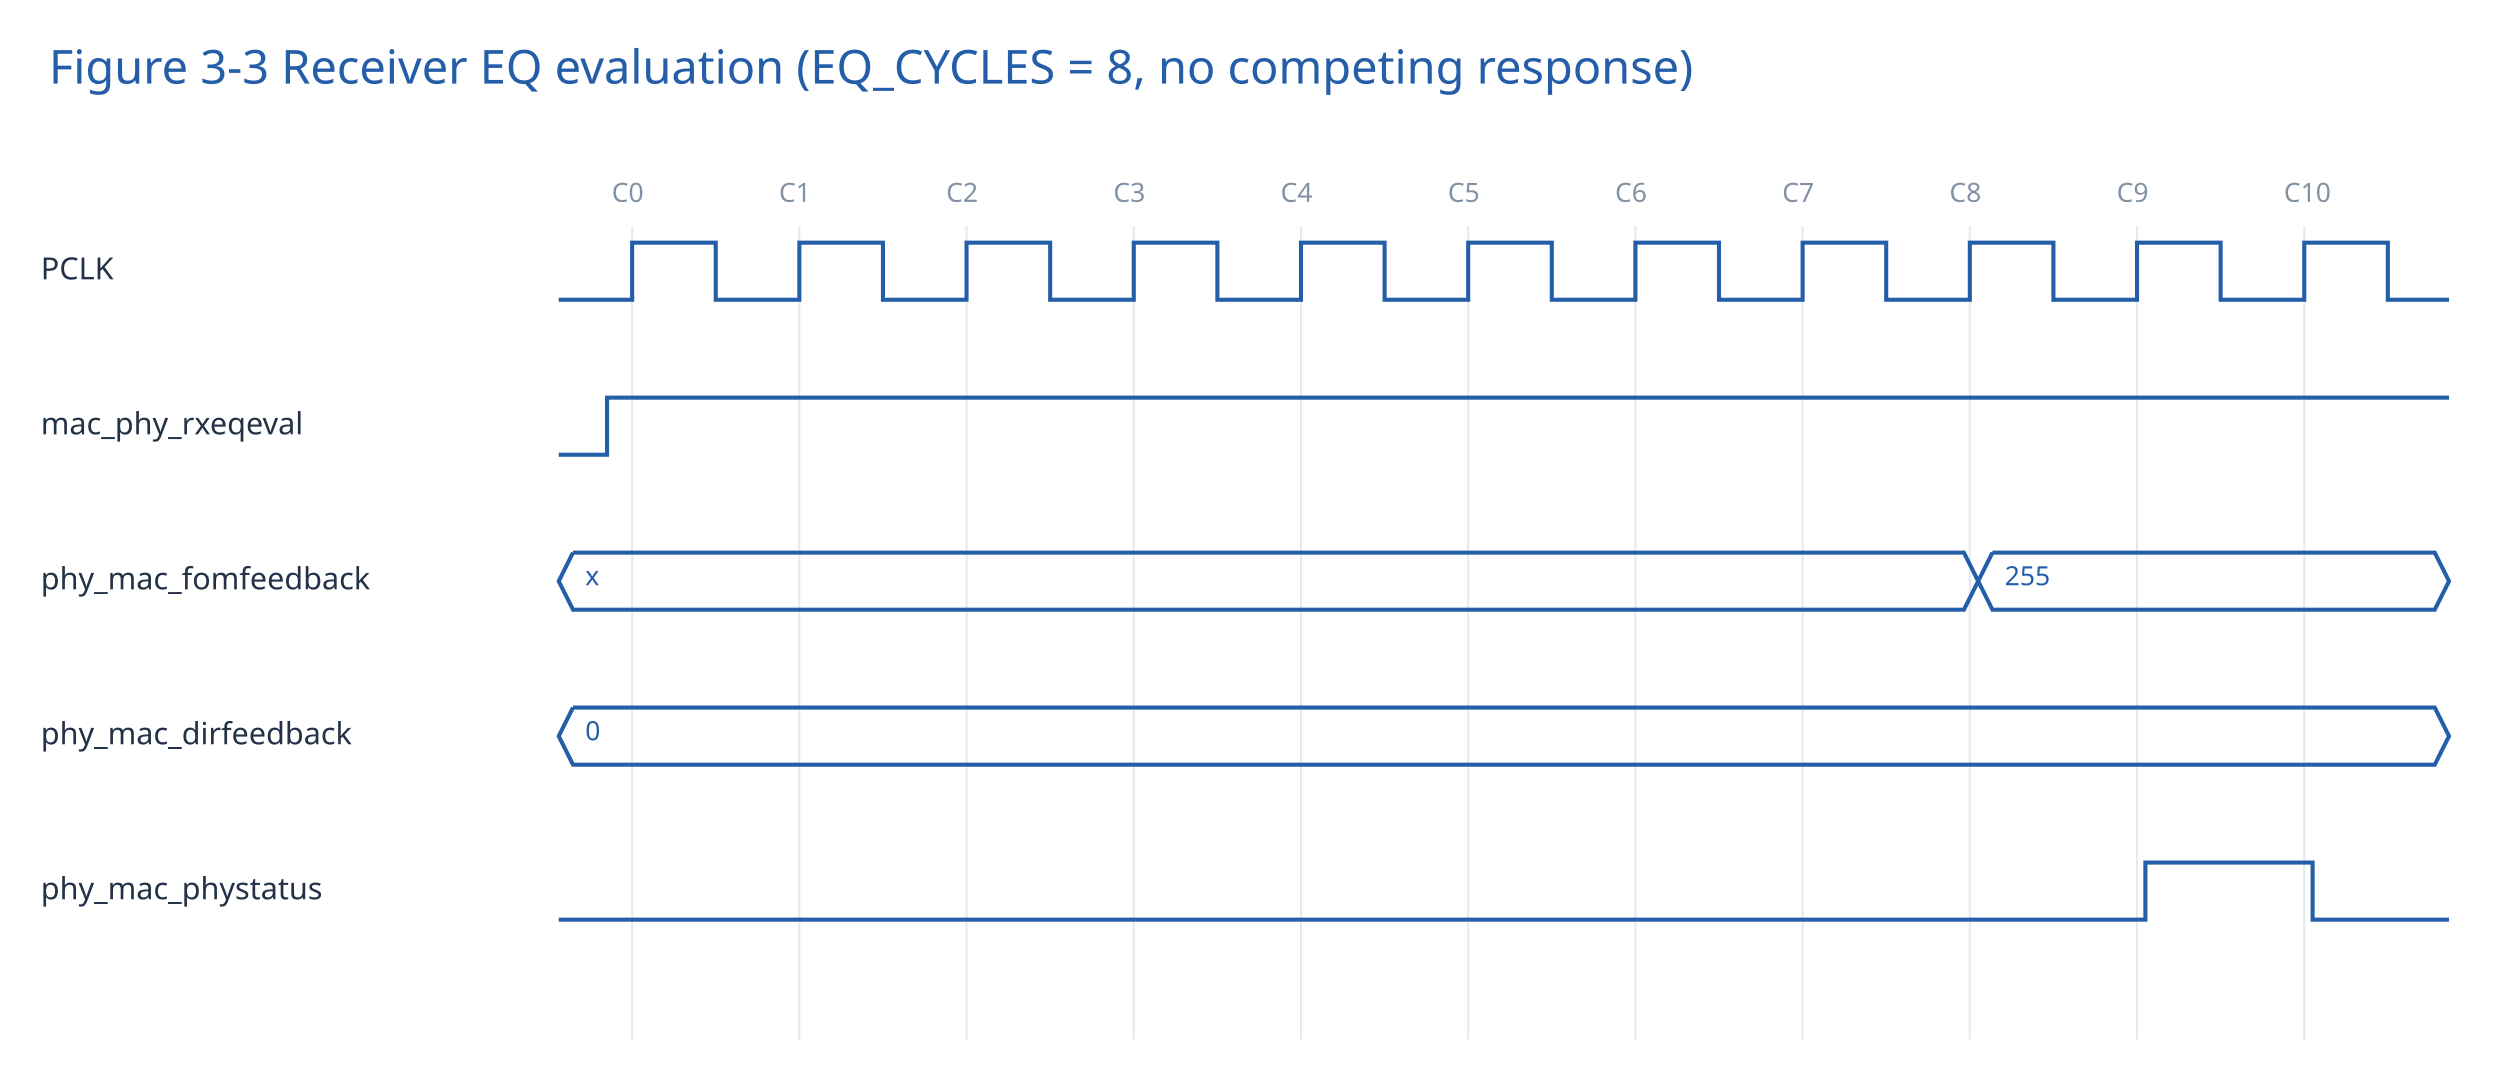
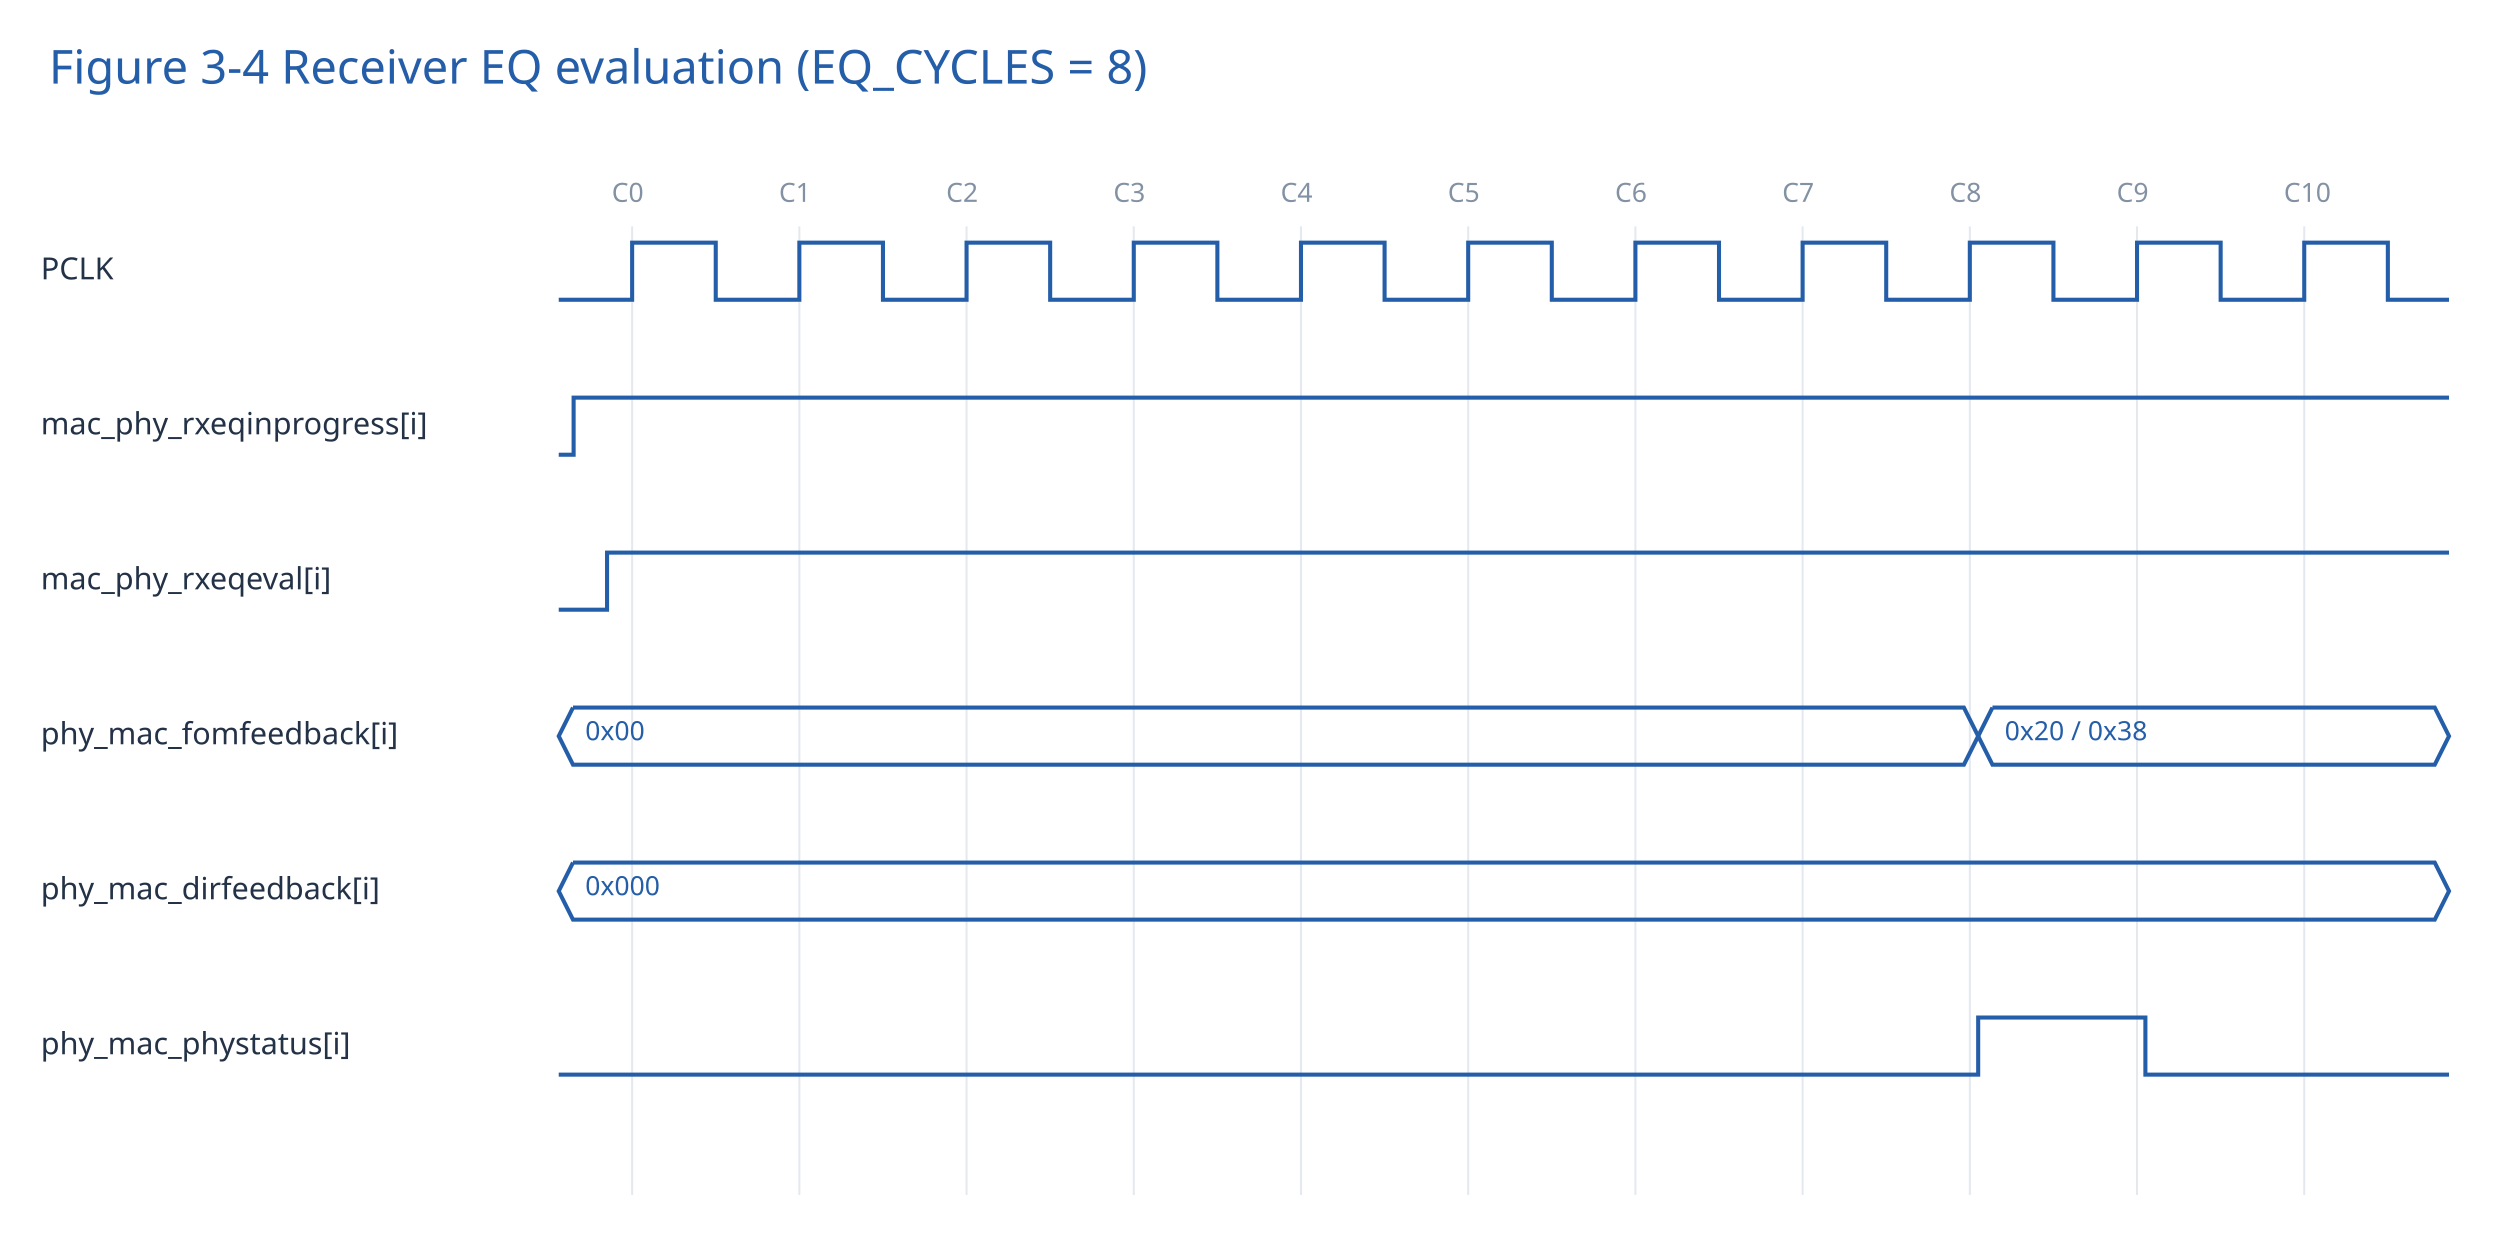
- <svg xmlns="http://www.w3.org/2000/svg" width="1226" height="535" viewBox="0 0 1226 535">
+ <svg xmlns="http://www.w3.org/2000/svg" width="1226" height="611" viewBox="0 0 1226 611">
  <rect width="100%" height="100%" fill="white" />
-   <text x="24" y="41" font-family="Microsoft YaHei, sans-serif" font-size="23" fill="#245da8">Figure 3-3  Receiver EQ evaluation (EQ_CYCLES = 8, no competing response)</text>
+   <text x="24" y="41" font-family="Microsoft YaHei, sans-serif" font-size="23" fill="#245da8">Figure 3-4  Receiver EQ evaluation (EQ_CYCLES = 8)</text>
  <text x="300" y="99" font-family="Microsoft YaHei, sans-serif" font-size="13" fill="#8291a3">C0</text>
-   <polyline points="310,111 310,510" fill="none" stroke="#e4e9f0" stroke-width="1" />
+   <polyline points="310,111 310,586" fill="none" stroke="#e4e9f0" stroke-width="1" />
  <text x="382" y="99" font-family="Microsoft YaHei, sans-serif" font-size="13" fill="#8291a3">C1</text>
-   <polyline points="392,111 392,510" fill="none" stroke="#e4e9f0" stroke-width="1" />
+   <polyline points="392,111 392,586" fill="none" stroke="#e4e9f0" stroke-width="1" />
  <text x="464" y="99" font-family="Microsoft YaHei, sans-serif" font-size="13" fill="#8291a3">C2</text>
-   <polyline points="474,111 474,510" fill="none" stroke="#e4e9f0" stroke-width="1" />
+   <polyline points="474,111 474,586" fill="none" stroke="#e4e9f0" stroke-width="1" />
  <text x="546" y="99" font-family="Microsoft YaHei, sans-serif" font-size="13" fill="#8291a3">C3</text>
-   <polyline points="556,111 556,510" fill="none" stroke="#e4e9f0" stroke-width="1" />
+   <polyline points="556,111 556,586" fill="none" stroke="#e4e9f0" stroke-width="1" />
  <text x="628" y="99" font-family="Microsoft YaHei, sans-serif" font-size="13" fill="#8291a3">C4</text>
-   <polyline points="638,111 638,510" fill="none" stroke="#e4e9f0" stroke-width="1" />
+   <polyline points="638,111 638,586" fill="none" stroke="#e4e9f0" stroke-width="1" />
  <text x="710" y="99" font-family="Microsoft YaHei, sans-serif" font-size="13" fill="#8291a3">C5</text>
-   <polyline points="720,111 720,510" fill="none" stroke="#e4e9f0" stroke-width="1" />
+   <polyline points="720,111 720,586" fill="none" stroke="#e4e9f0" stroke-width="1" />
  <text x="792" y="99" font-family="Microsoft YaHei, sans-serif" font-size="13" fill="#8291a3">C6</text>
-   <polyline points="802,111 802,510" fill="none" stroke="#e4e9f0" stroke-width="1" />
+   <polyline points="802,111 802,586" fill="none" stroke="#e4e9f0" stroke-width="1" />
  <text x="874" y="99" font-family="Microsoft YaHei, sans-serif" font-size="13" fill="#8291a3">C7</text>
-   <polyline points="884,111 884,510" fill="none" stroke="#e4e9f0" stroke-width="1" />
+   <polyline points="884,111 884,586" fill="none" stroke="#e4e9f0" stroke-width="1" />
  <text x="956" y="99" font-family="Microsoft YaHei, sans-serif" font-size="13" fill="#8291a3">C8</text>
-   <polyline points="966,111 966,510" fill="none" stroke="#e4e9f0" stroke-width="1" />
+   <polyline points="966,111 966,586" fill="none" stroke="#e4e9f0" stroke-width="1" />
  <text x="1038" y="99" font-family="Microsoft YaHei, sans-serif" font-size="13" fill="#8291a3">C9</text>
-   <polyline points="1048,111 1048,510" fill="none" stroke="#e4e9f0" stroke-width="1" />
+   <polyline points="1048,111 1048,586" fill="none" stroke="#e4e9f0" stroke-width="1" />
  <text x="1120" y="99" font-family="Microsoft YaHei, sans-serif" font-size="13" fill="#8291a3">C10</text>
-   <polyline points="1130,111 1130,510" fill="none" stroke="#e4e9f0" stroke-width="1" />
+   <polyline points="1130,111 1130,586" fill="none" stroke="#e4e9f0" stroke-width="1" />
  <text x="20" y="137" font-family="Microsoft YaHei, sans-serif" font-size="15" fill="#233247">PCLK</text>
  <polyline points="274,147 310,147 310,119 351.0,119 351.0,147 392,147 392,119 433.0,119 433.0,147 474,147 474,119 515.0,119 515.0,147 556,147 556,119 597.0,119 597.0,147 638,147 638,119 679.0,119 679.0,147 720,147 720,119 761.0,119 761.0,147 802,147 802,119 843.0,119 843.0,147 884,147 884,119 925.0,119 925.0,147 966,147 966,119 1007.0,119 1007.0,147 1048,147 1048,119 1089.0,119 1089.0,147 1130,147 1130,119 1171.0,119 1171.0,147 1201,147" fill="none" stroke="#245da8" stroke-width="2" />
-   <text x="20" y="213" font-family="Microsoft YaHei, sans-serif" font-size="15" fill="#233247">mac_phy_rxeqeval</text>
-   <polyline points="274,223 297.7,223 297.7,195 1201,195" fill="none" stroke="#245da8" stroke-width="2" />
-   <text x="20" y="289" font-family="Microsoft YaHei, sans-serif" font-size="15" fill="#233247">phy_mac_fomfeedback</text>
-   <polyline points="281,271 963.1,271 970.1,285 963.1,299 281,299 274,285 281,271" fill="none" stroke="#245da8" stroke-width="2" />
-   <text x="287" y="287" font-family="Microsoft YaHei, sans-serif" font-size="13" fill="#245da8">x</text>
-   <polyline points="977.1,271 1194,271 1201,285 1194,299 977.1,299 970.1,285 977.1,271" fill="none" stroke="#245da8" stroke-width="2" />
-   <text x="983.1" y="287" font-family="Microsoft YaHei, sans-serif" font-size="13" fill="#245da8">255</text>
-   <text x="20" y="365" font-family="Microsoft YaHei, sans-serif" font-size="15" fill="#233247">phy_mac_dirfeedback</text>
-   <polyline points="281,347 1194,347 1201,361 1194,375 281,375 274,361 281,347" fill="none" stroke="#245da8" stroke-width="2" />
-   <text x="287" y="363" font-family="Microsoft YaHei, sans-serif" font-size="13" fill="#245da8">0</text>
-   <text x="20" y="441" font-family="Microsoft YaHei, sans-serif" font-size="15" fill="#233247">phy_mac_phystatus</text>
-   <polyline points="274,451 1052.1,451 1052.1,423 1134.1,423 1134.1,451 1201,451" fill="none" stroke="#245da8" stroke-width="2" />
+   <text x="20" y="213" font-family="Microsoft YaHei, sans-serif" font-size="15" fill="#233247">mac_phy_rxeqinprogress[i]</text>
+   <polyline points="274,223 281.3,223 281.3,195 1201,195" fill="none" stroke="#245da8" stroke-width="2" />
+   <text x="20" y="289" font-family="Microsoft YaHei, sans-serif" font-size="15" fill="#233247">mac_phy_rxeqeval[i]</text>
+   <polyline points="274,299 297.7,299 297.7,271 1201,271" fill="none" stroke="#245da8" stroke-width="2" />
+   <text x="20" y="365" font-family="Microsoft YaHei, sans-serif" font-size="15" fill="#233247">phy_mac_fomfeedback[i]</text>
+   <polyline points="281,347 963.1,347 970.1,361 963.1,375 281,375 274,361 281,347" fill="none" stroke="#245da8" stroke-width="2" />
+   <text x="287" y="363" font-family="Microsoft YaHei, sans-serif" font-size="13" fill="#245da8">0x00</text>
+   <polyline points="977.1,347 1194,347 1201,361 1194,375 977.1,375 970.1,361 977.1,347" fill="none" stroke="#245da8" stroke-width="2" />
+   <text x="983.1" y="363" font-family="Microsoft YaHei, sans-serif" font-size="13" fill="#245da8">0x20 / 0x38</text>
+   <text x="20" y="441" font-family="Microsoft YaHei, sans-serif" font-size="15" fill="#233247">phy_mac_dirfeedback[i]</text>
+   <polyline points="281,423 1194,423 1201,437 1194,451 281,451 274,437 281,423" fill="none" stroke="#245da8" stroke-width="2" />
+   <text x="287" y="439" font-family="Microsoft YaHei, sans-serif" font-size="13" fill="#245da8">0x000</text>
+   <text x="20" y="517" font-family="Microsoft YaHei, sans-serif" font-size="15" fill="#233247">phy_mac_phystatus[i]</text>
+   <polyline points="274,527 970.1,527 970.1,499 1052.1,499 1052.1,527 1201,527" fill="none" stroke="#245da8" stroke-width="2" />
</svg>
